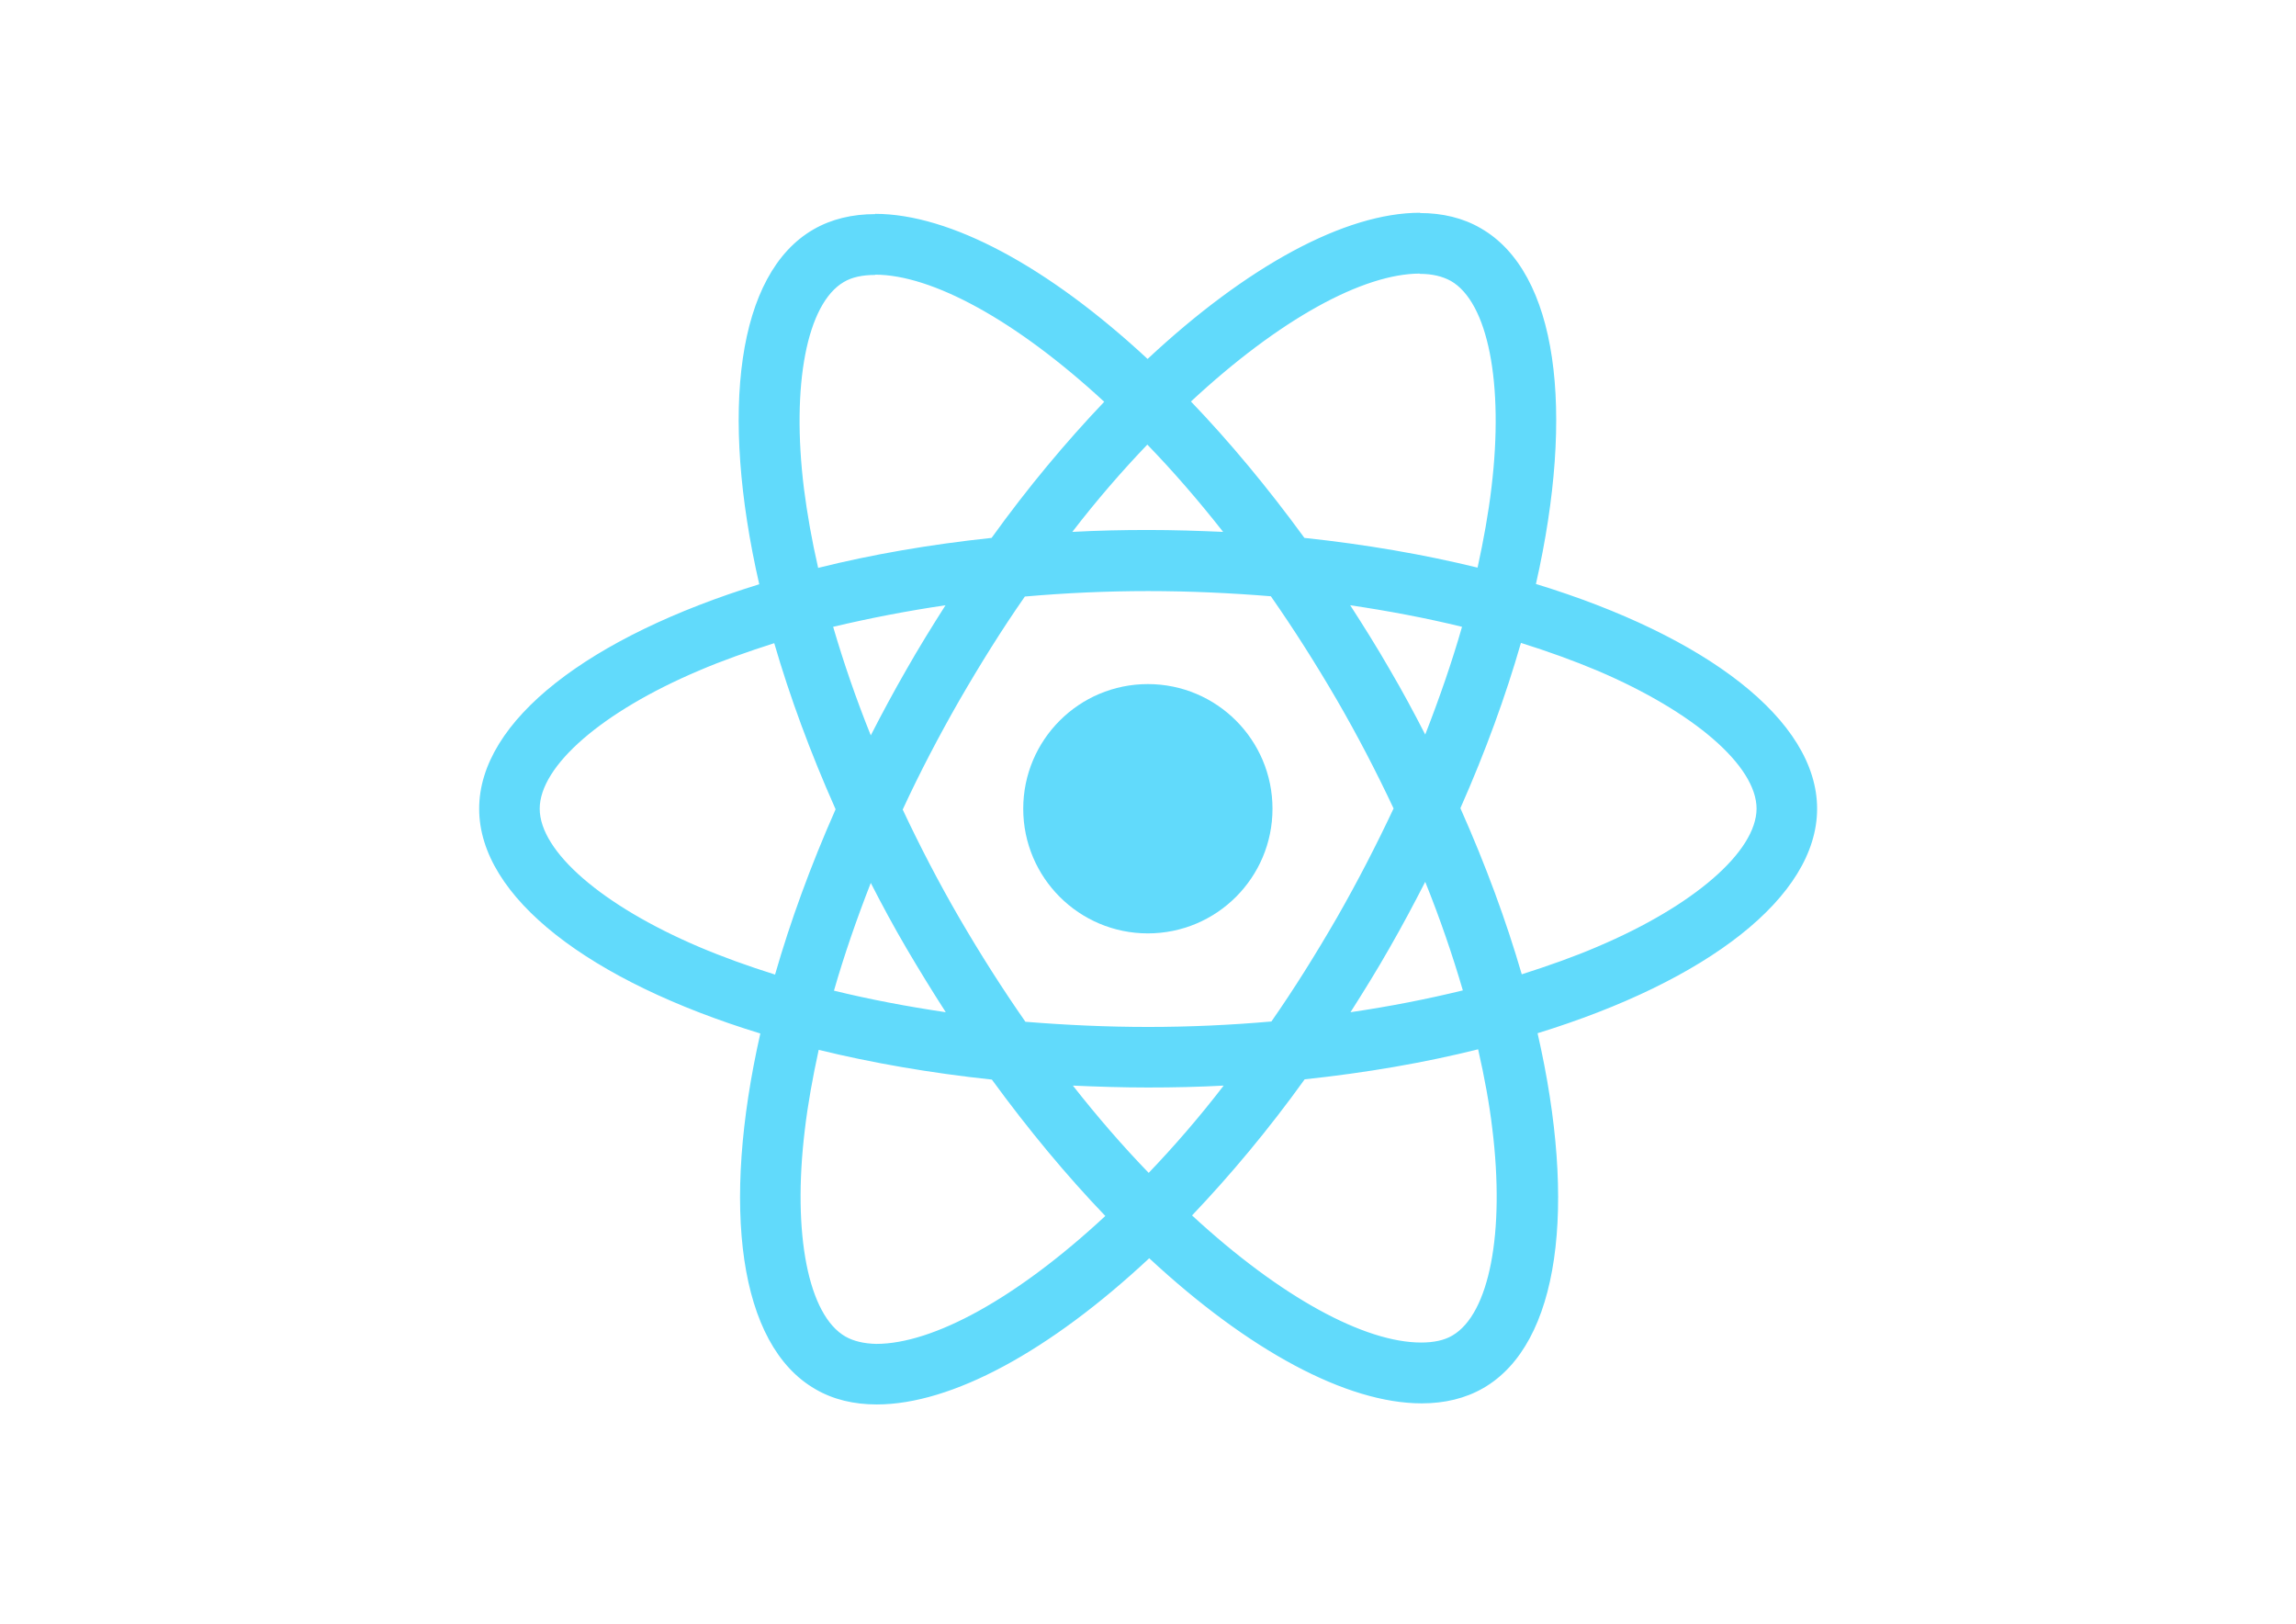
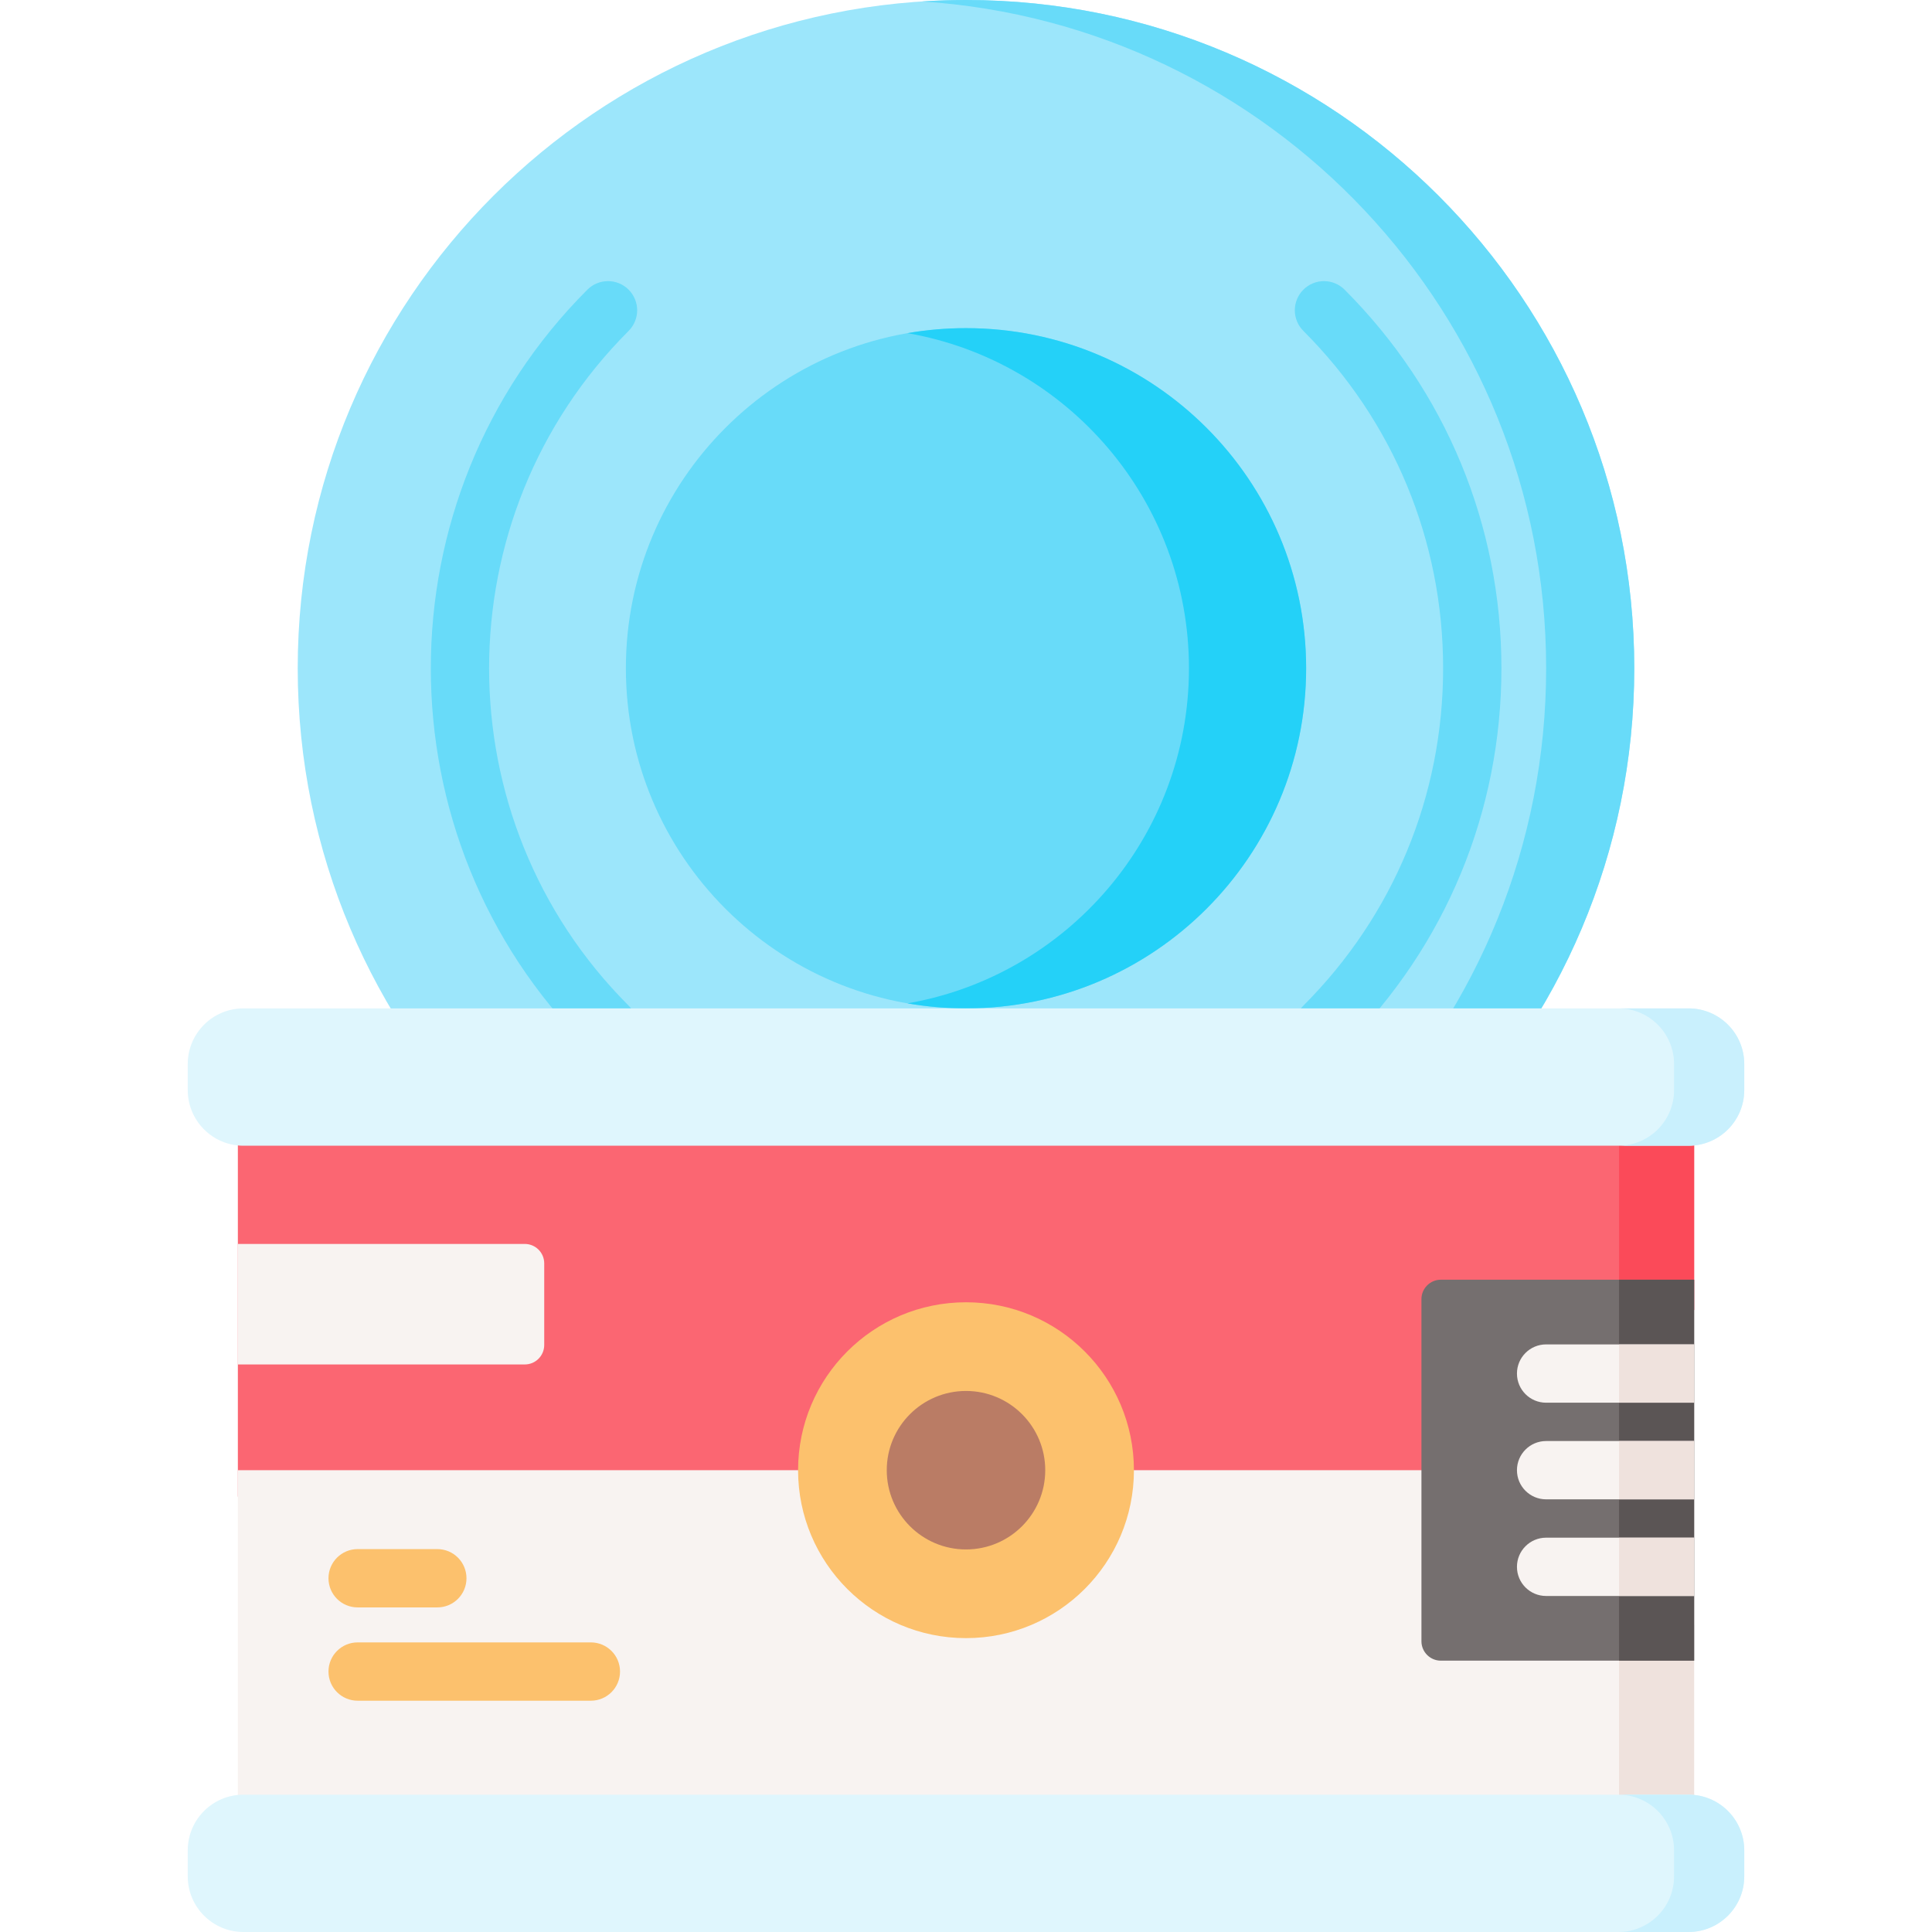
- <svg xmlns="http://www.w3.org/2000/svg" viewBox="0 0 841.9 595.3">
-   <g fill="#61DAFB">
-     <path d="M666.3 296.5c0-32.5-40.7-63.3-103.1-82.4 14.4-63.6 8-114.2-20.2-130.4-6.5-3.8-14.1-5.6-22.4-5.6v22.3c4.6 0 8.3.9 11.4 2.6 13.6 7.8 19.5 37.5 14.9 75.7-1.1 9.4-2.9 19.3-5.1 29.4-19.6-4.8-41-8.5-63.5-10.9-13.5-18.5-27.5-35.3-41.6-50 32.6-30.3 63.2-46.9 84-46.9V78c-27.5 0-63.5 19.6-99.9 53.6-36.4-33.8-72.4-53.2-99.9-53.2v22.3c20.7 0 51.4 16.5 84 46.6-14 14.7-28 31.4-41.3 49.9-22.6 2.4-44 6.1-63.6 11-2.3-10-4-19.7-5.2-29-4.7-38.2 1.1-67.9 14.6-75.8 3-1.8 6.9-2.6 11.5-2.6V78.5c-8.4 0-16 1.8-22.6 5.6-28.1 16.2-34.4 66.7-19.9 130.1-62.2 19.2-102.7 49.9-102.7 82.3 0 32.5 40.7 63.3 103.1 82.4-14.4 63.6-8 114.2 20.2 130.4 6.5 3.8 14.1 5.6 22.5 5.6 27.5 0 63.5-19.6 99.9-53.6 36.4 33.8 72.4 53.2 99.9 53.2 8.4 0 16-1.8 22.6-5.6 28.1-16.2 34.4-66.7 19.9-130.1 62-19.1 102.5-49.9 102.5-82.3zm-130.2-66.7c-3.7 12.9-8.3 26.2-13.5 39.5-4.1-8-8.4-16-13.1-24-4.6-8-9.5-15.8-14.4-23.4 14.2 2.1 27.9 4.7 41 7.9zm-45.8 106.5c-7.8 13.5-15.8 26.3-24.1 38.2-14.9 1.3-30 2-45.2 2-15.1 0-30.2-.7-45-1.9-8.3-11.9-16.4-24.6-24.2-38-7.6-13.1-14.5-26.4-20.8-39.8 6.2-13.4 13.2-26.8 20.7-39.9 7.8-13.5 15.8-26.3 24.1-38.2 14.9-1.3 30-2 45.2-2 15.1 0 30.2.7 45 1.9 8.3 11.9 16.4 24.6 24.2 38 7.6 13.1 14.5 26.4 20.8 39.8-6.3 13.4-13.2 26.8-20.7 39.9zm32.3-13c5.4 13.4 10 26.8 13.8 39.8-13.1 3.2-26.9 5.9-41.2 8 4.9-7.7 9.8-15.6 14.4-23.7 4.6-8 8.9-16.1 13-24.1zM421.2 430c-9.3-9.6-18.6-20.3-27.8-32 9 .4 18.2.7 27.5.7 9.4 0 18.7-.2 27.8-.7-9 11.7-18.3 22.4-27.5 32zm-74.4-58.9c-14.2-2.1-27.9-4.7-41-7.9 3.7-12.9 8.3-26.2 13.5-39.5 4.1 8 8.4 16 13.1 24 4.7 8 9.5 15.8 14.4 23.4zM420.7 163c9.3 9.6 18.6 20.3 27.8 32-9-.4-18.2-.7-27.5-.7-9.4 0-18.7.2-27.8.7 9-11.7 18.3-22.4 27.5-32zm-74 58.9c-4.9 7.7-9.8 15.6-14.4 23.7-4.6 8-8.9 16-13 24-5.4-13.4-10-26.8-13.8-39.8 13.1-3.1 26.9-5.8 41.2-7.9zm-90.5 125.2c-35.4-15.1-58.3-34.9-58.3-50.6 0-15.7 22.9-35.6 58.3-50.6 8.6-3.7 18-7 27.7-10.1 5.7 19.6 13.2 40 22.5 60.9-9.2 20.8-16.6 41.1-22.2 60.6-9.9-3.1-19.3-6.5-28-10.2zM310 490c-13.6-7.8-19.5-37.5-14.9-75.7 1.1-9.4 2.9-19.3 5.1-29.4 19.6 4.8 41 8.5 63.5 10.9 13.5 18.5 27.5 35.3 41.6 50-32.6 30.3-63.2 46.9-84 46.9-4.5-.1-8.3-1-11.3-2.7zm237.2-76.2c4.7 38.2-1.1 67.9-14.6 75.8-3 1.8-6.9 2.6-11.5 2.6-20.7 0-51.4-16.5-84-46.6 14-14.7 28-31.4 41.3-49.9 22.6-2.4 44-6.1 63.6-11 2.3 10.1 4.1 19.8 5.2 29.1zm38.5-66.7c-8.6 3.7-18 7-27.7 10.1-5.7-19.6-13.2-40-22.5-60.9 9.2-20.8 16.6-41.1 22.2-60.6 9.9 3.1 19.3 6.5 28.1 10.2 35.4 15.1 58.3 34.9 58.3 50.6-.1 15.7-23 35.6-58.4 50.6zM320.8 78.4z" />
-     <circle cx="420.9" cy="296.5" r="45.7" />
-     <path d="M520.5 78.1z" />
+ <svg xmlns="http://www.w3.org/2000/svg" id="Capa_1" enable-background="new 0 0 512 512" height="5 0" viewBox="0 0 512 512" width="50">
+   <circle cx="255.999" cy="177.1" fill="#9ce6fb" r="177.1" />
+   <path d="m433.098 177.098c0 97.816-79.293 177.099-177.098 177.099-3.925 0-7.819-.124-11.672-.381 92.366-6.016 165.416-82.826 165.416-176.717 0-93.88-73.05-170.701-165.416-176.717 3.853-.258 7.747-.382 11.672-.382 97.805 0 177.098 79.293 177.098 177.098z" fill="#68dbf9" />
+   <circle cx="255.999" cy="177.1" fill="#68dbf9" r="90.136" />
+   <path d="m346.142 177.102c0 49.778-40.365 90.128-90.143 90.128-5.285 0-10.48-.457-15.521-1.325 42.391-7.372 74.606-44.325 74.606-88.803s-32.216-81.445-74.606-88.818c5.042-.868 10.236-1.325 15.521-1.325 49.778.001 90.143 40.365 90.143 90.143z" fill="#24d1f8" />
+   <path d="m161.128 279.697c-1.978 0-3.955-.754-5.464-2.263-55.324-55.324-55.324-145.344 0-200.668 3.017-3.017 7.908-3.019 10.928 0 3.017 3.017 3.017 7.909 0 10.927-49.3 49.299-49.3 129.516 0 178.815 3.017 3.017 3.017 7.909 0 10.927-1.51 1.508-3.487 2.262-5.464 2.262z" fill="#68dbf9" />
+   <path d="m350.869 279.697c-1.978 0-3.955-.754-5.464-2.263-3.017-3.017-3.017-7.909 0-10.927 23.882-23.882 37.035-55.634 37.035-89.407s-13.153-65.526-37.035-89.407c-3.017-3.017-3.017-7.909 0-10.927 3.017-3.017 7.908-3.019 10.928 0 26.8 26.8 41.56 62.433 41.56 100.334s-14.761 73.534-41.56 100.334c-1.509 1.509-3.487 2.263-5.464 2.263z" fill="#68dbf9" />
+   <path d="m383.742 347.171h65.221v-51.526h-385.928v100.975h320.707z" fill="#fb6672" />
+   <path d="m139.074 361.594h-76.039v-31.936h76.039c2.845 0 5.151 2.306 5.151 5.151v21.634c0 2.844-2.306 5.151-5.151 5.151z" fill="#f8f3f1" />
+   <path d="m429.07 295.652h19.893v51.519h-19.893z" fill="#fb4a59" />
+   <path d="m383.742 430.616v-40.998h-320.707v93.973h385.928v-52.975z" fill="#f8f3f1" />
+   <path d="m429.066 430.616h19.894v52.97h-19.894z" fill="#efe2dd" />
+   <path d="m447.487 303.629h-382.976c-8.151 0-14.758-6.608-14.758-14.758v-6.877c0-8.151 6.608-14.758 14.758-14.758h382.976c8.151 0 14.758 6.608 14.758 14.758v6.877c0 8.151-6.607 14.758-14.758 14.758z" fill="#dff6fd" />
+   <path d="m462.247 281.99v6.888c0 8.149-6.611 14.745-14.76 14.745h-18.603c8.164 0 14.76-6.595 14.76-14.745v-6.888c0-8.149-6.595-14.76-14.76-14.76h18.603c8.15 0 14.76 6.611 14.76 14.76z" fill="#c9f0fd" />
+   <path d="m447.487 512h-382.976c-8.151 0-14.758-6.608-14.758-14.758v-6.877c0-8.151 6.608-14.758 14.758-14.758h382.976c8.151 0 14.758 6.608 14.758 14.758v6.877c0 8.15-6.607 14.758-14.758 14.758z" fill="#dff6fd" />
+   <path d="m462.247 490.367v6.873c0 8.149-6.611 14.76-14.76 14.76h-18.603c8.164 0 14.76-6.611 14.76-14.76v-6.873c0-8.149-6.595-14.76-14.76-14.76h18.603c8.15.001 14.76 6.611 14.76 14.76z" fill="#c9f0fd" />
+   <circle cx="256" cy="389.618" fill="#fcc16d" r="44.502" />
+   <circle cx="256" cy="389.618" fill="#ba7c65" r="20.999" />
+   <path d="m448.963 339.136v100.958h-67.116c-2.843 0-5.151-2.308-5.151-5.151v-90.656c0-2.843 2.308-5.151 5.151-5.151z" fill="#756f6f" />
+   <path d="m429.07 339.136h19.893v100.958h-19.893z" fill="#5b5555" />
+   <path d="m115.895 425.98h-21.118c-4.268 0-7.726-3.459-7.726-7.726s3.459-7.726 7.726-7.726h21.119c4.268 0 7.726 3.459 7.726 7.726s-3.459 7.726-7.727 7.726z" fill="#fcc16d" />
+   <path d="m156.588 450.704h-61.811c-4.268 0-7.726-3.459-7.726-7.726s3.459-7.726 7.726-7.726h61.811c4.268 0 7.726 3.459 7.726 7.726s-3.459 7.726-7.726 7.726z" fill="#fcc16d" />
+   <g fill="#f8f3f1">
+     <path d="m448.963 356.278v15.453h-39.229c-4.265 0-7.726-3.462-7.726-7.726 0-4.265 3.462-7.726 7.726-7.726h39.229z" />
+     <path d="m448.963 381.888v15.453h-39.229c-4.265 0-7.726-3.451-7.726-7.726 0-4.265 3.462-7.726 7.726-7.726h39.229z" />
+     <path d="m448.963 407.499v15.453h-39.229c-4.265 0-7.726-3.451-7.726-7.726 0-4.265 3.462-7.726 7.726-7.726h39.229z" />
  </g>
+   <path d="m429.07 356.278h19.893v15.453h-19.893z" fill="#efe2dd" />
+   <path d="m429.07 381.888h19.893v15.453h-19.893z" fill="#efe2dd" />
+   <path d="m429.07 407.499h19.893v15.453h-19.893z" fill="#efe2dd" />
</svg>
